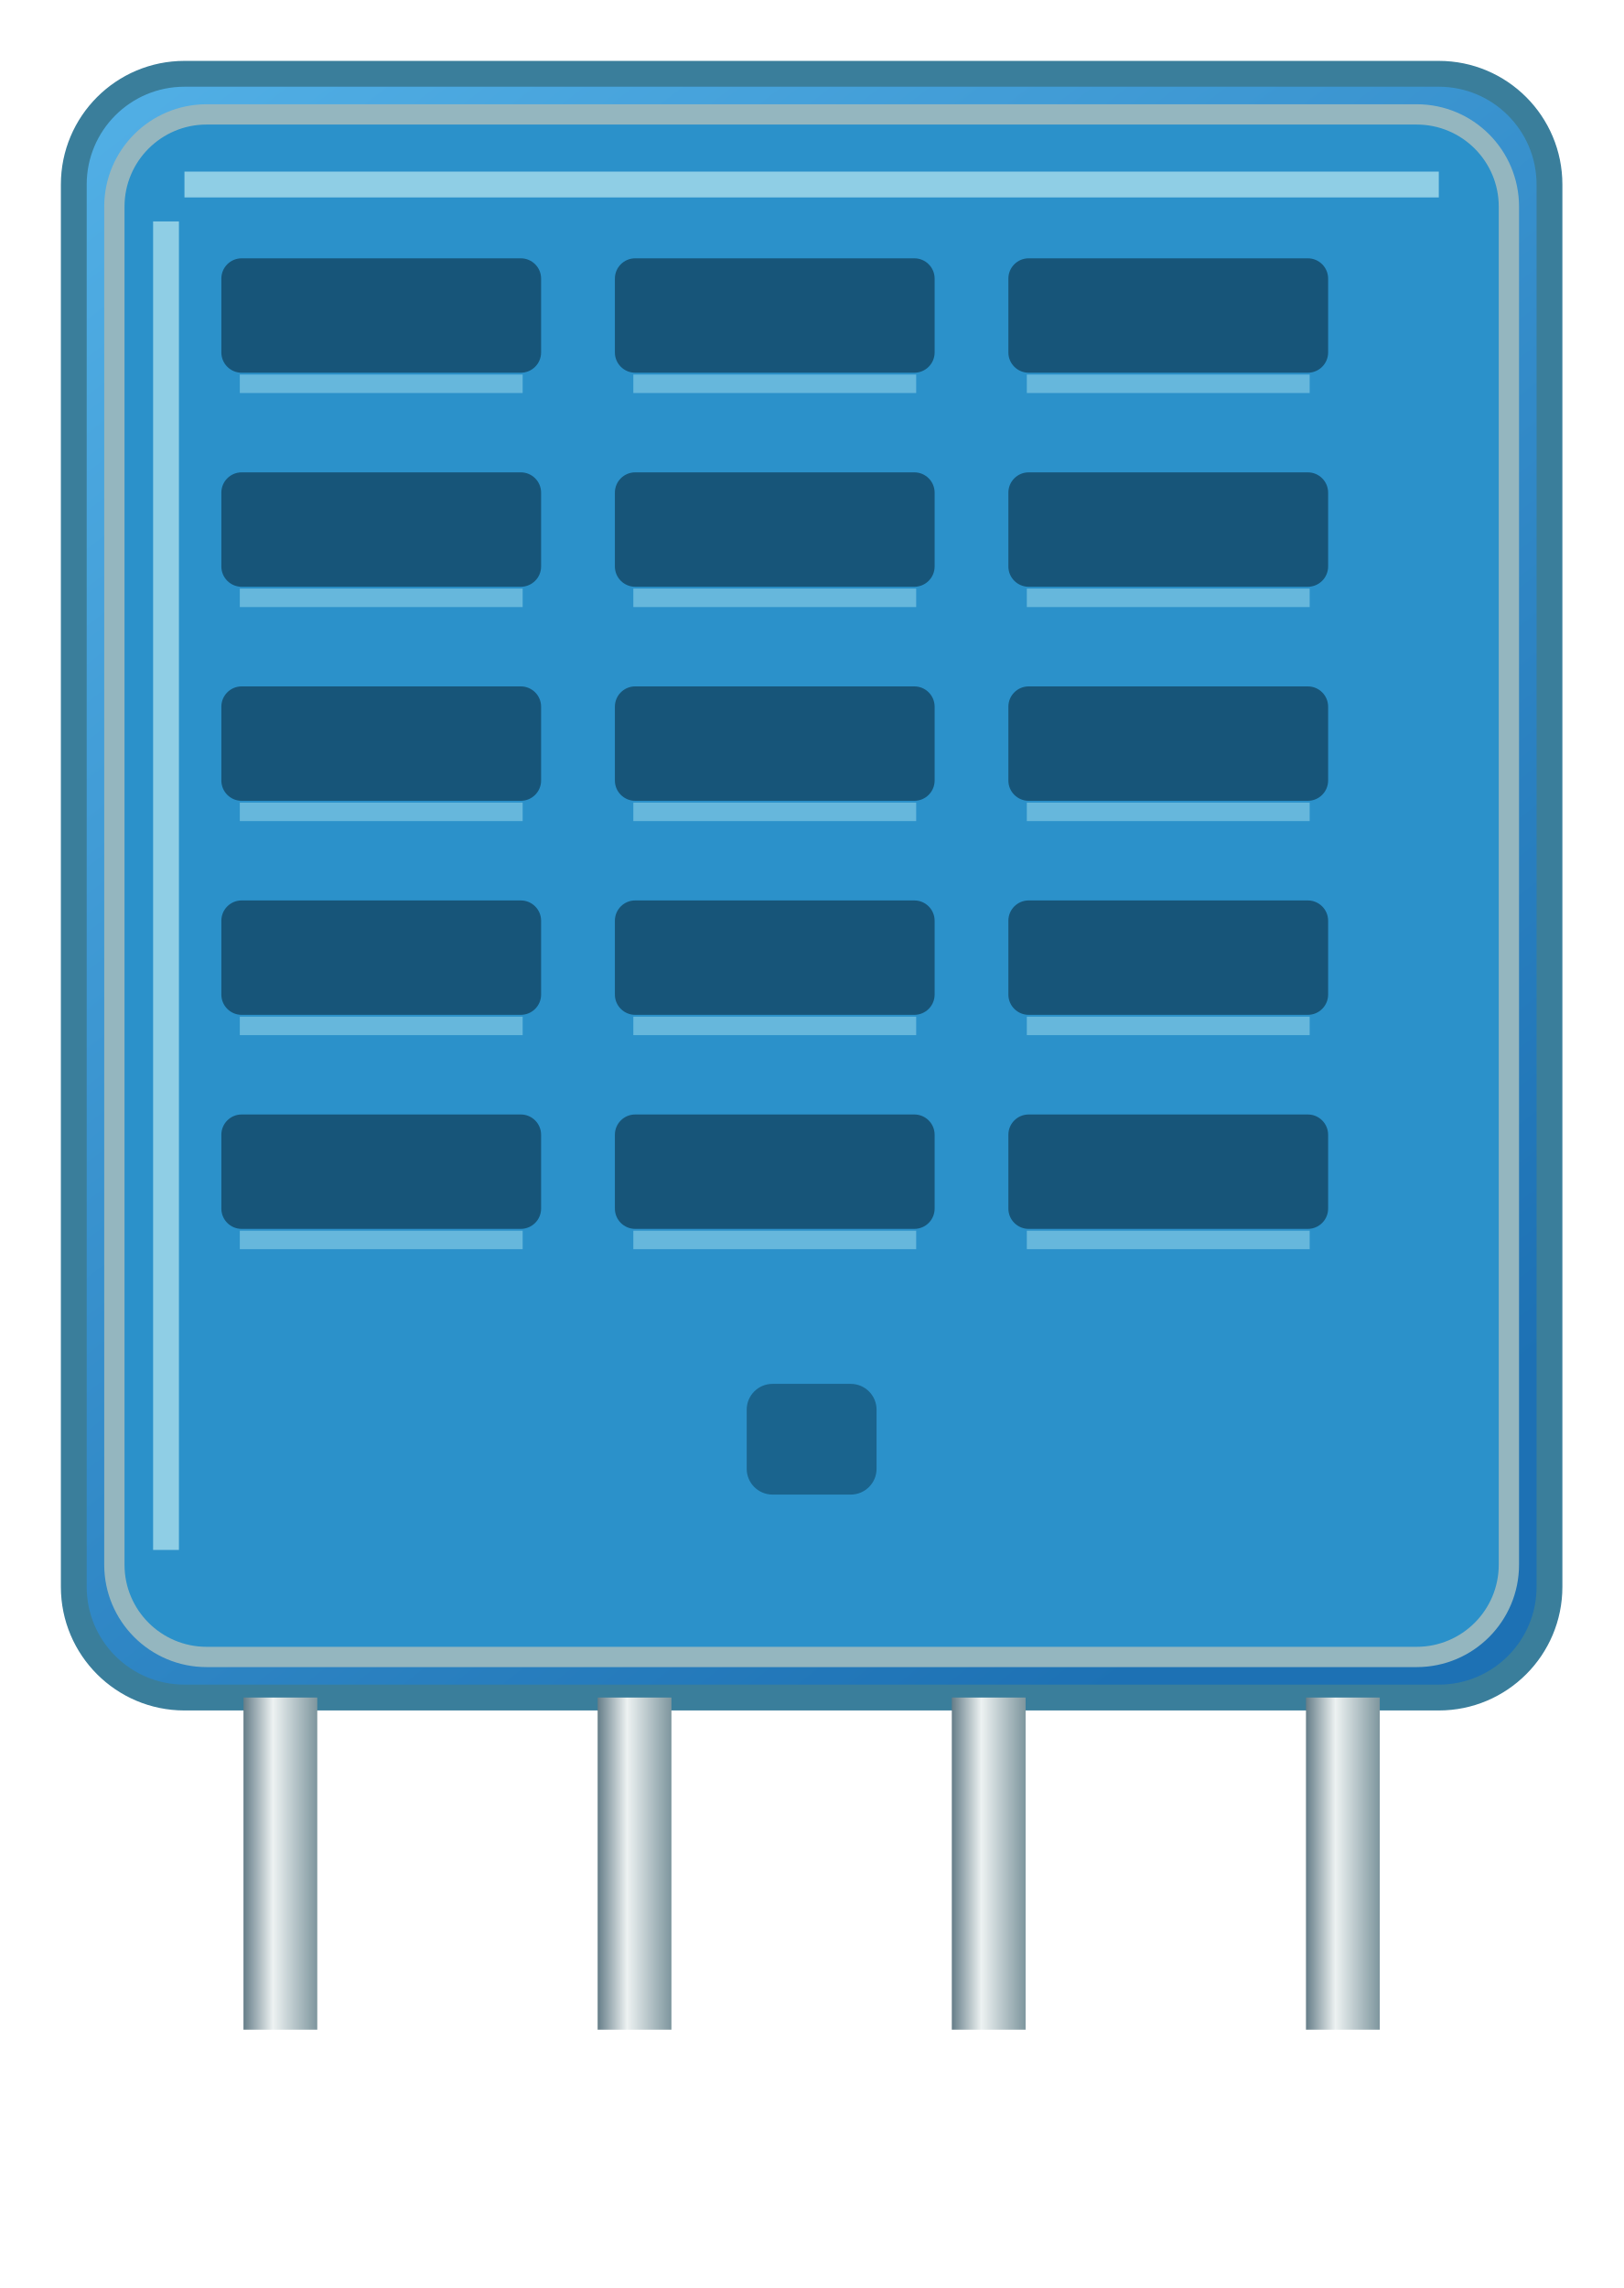
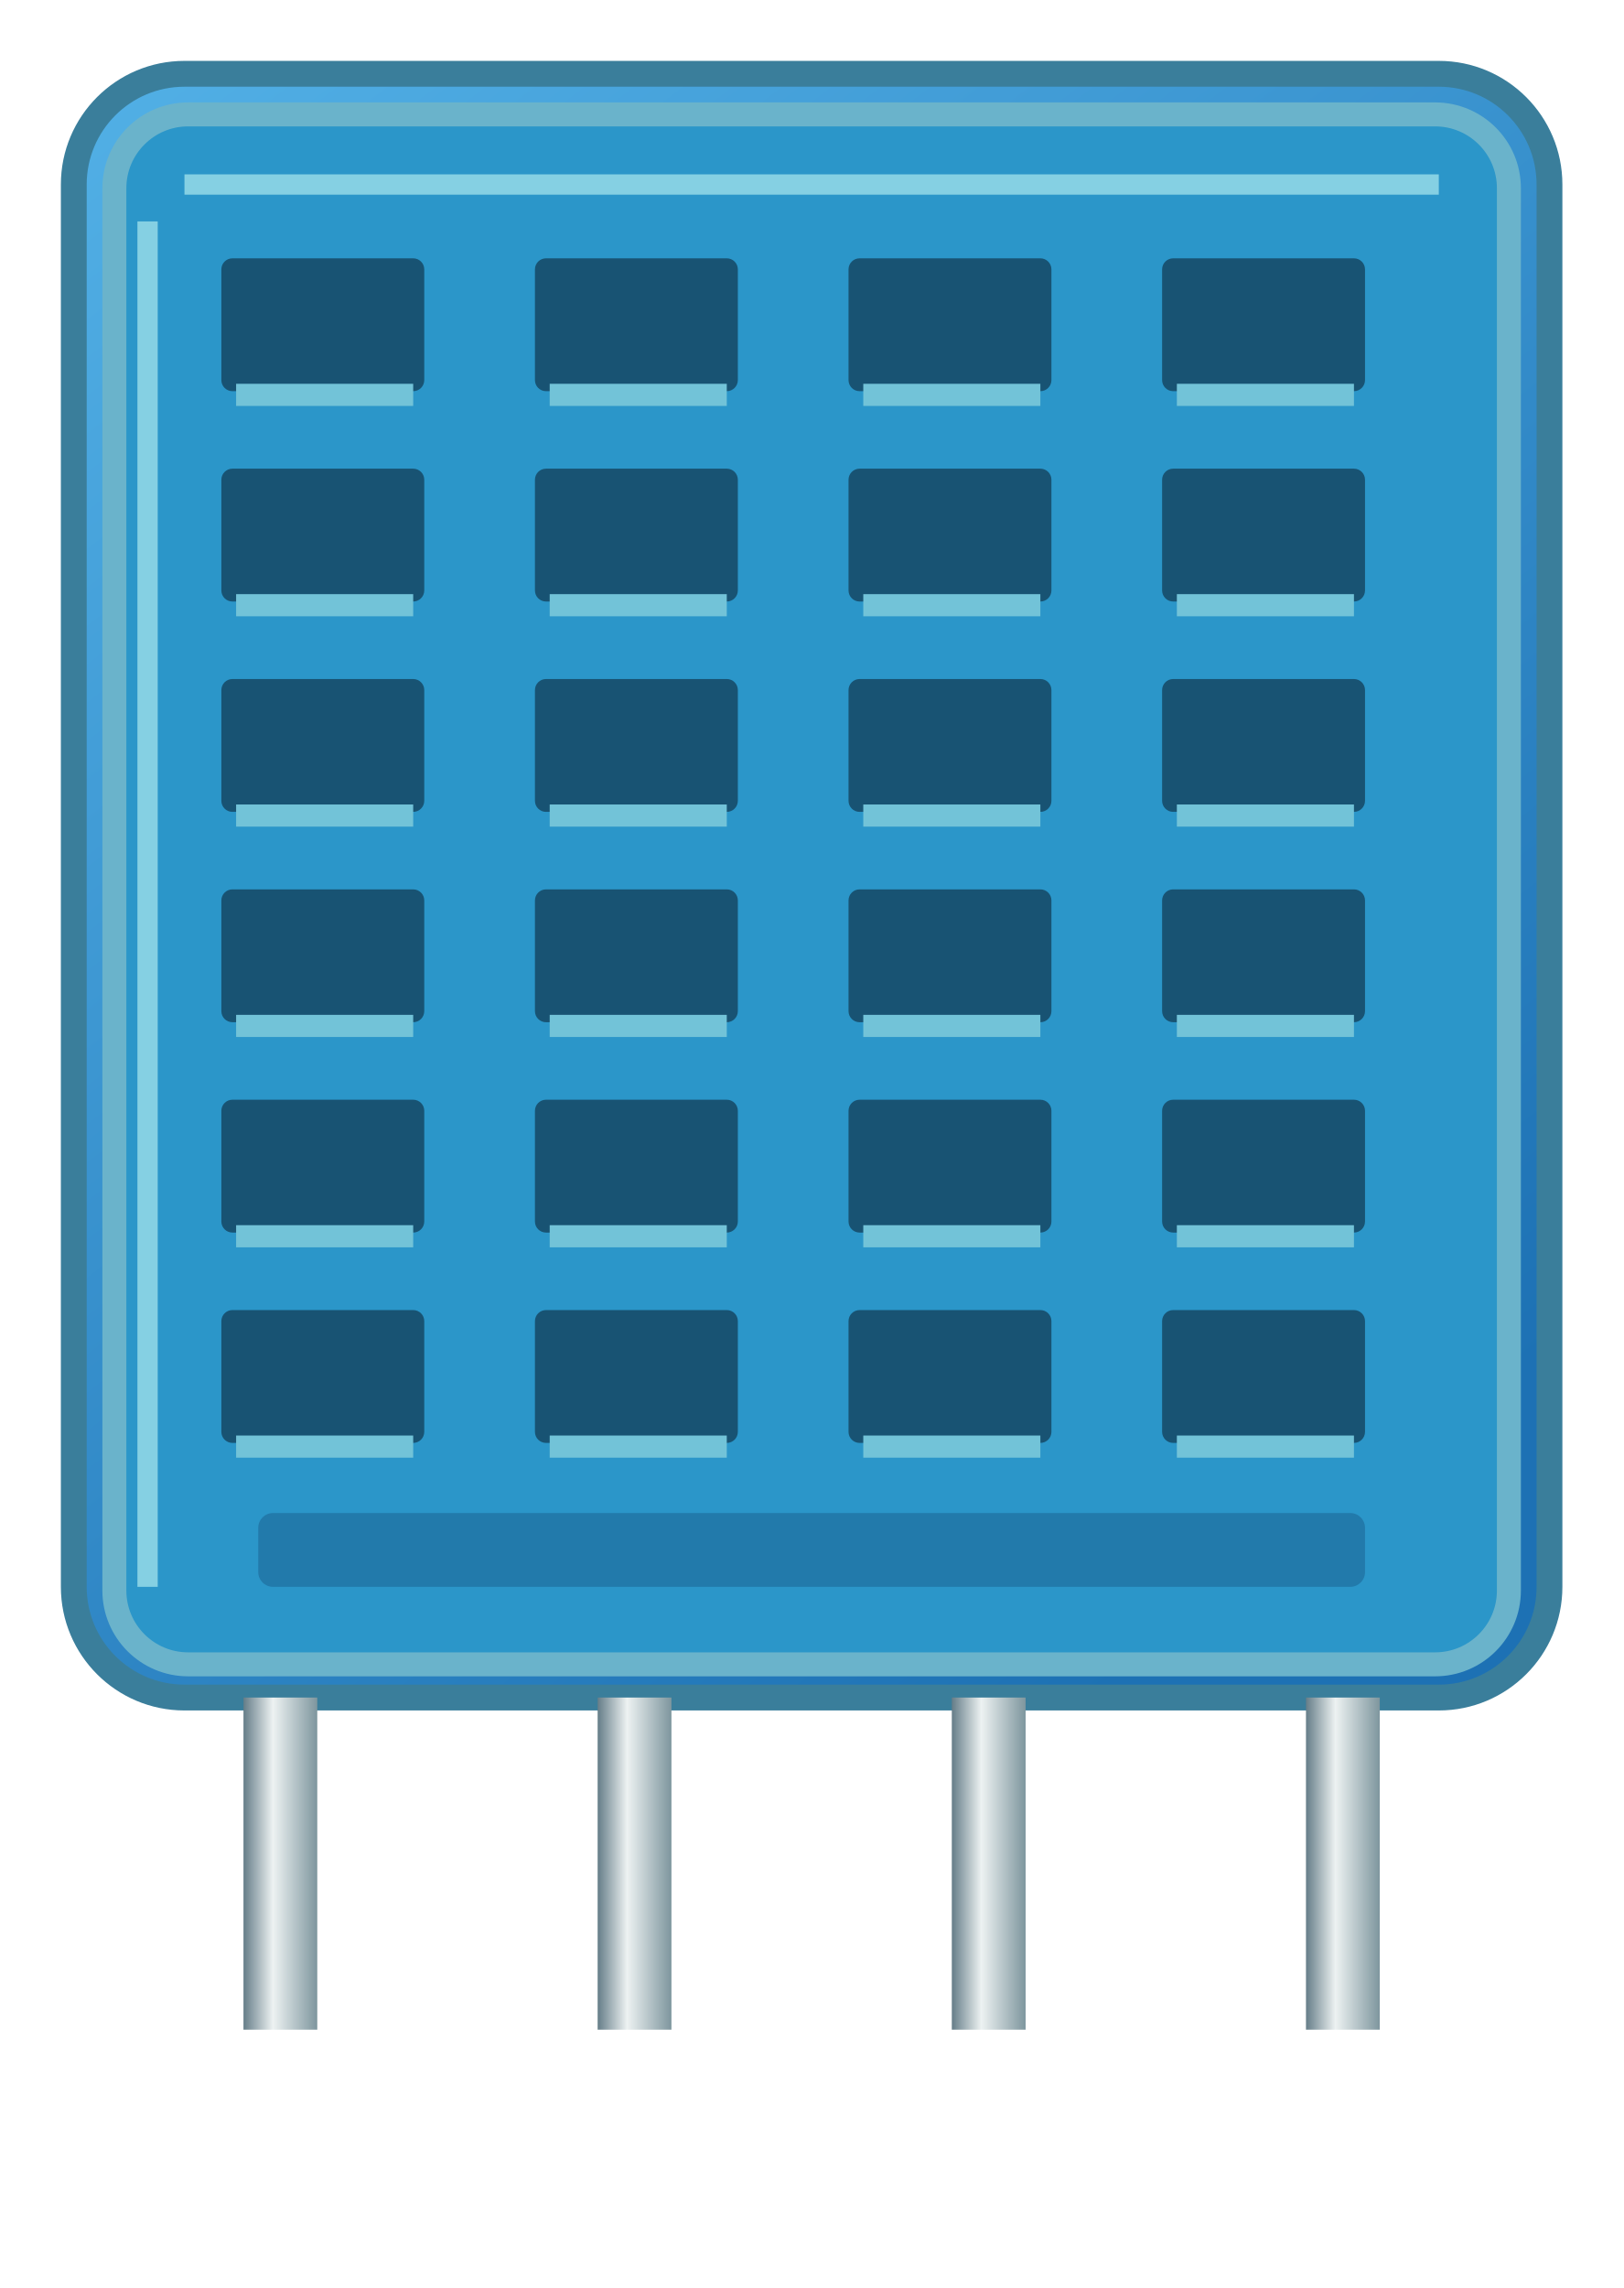
<svg xmlns="http://www.w3.org/2000/svg" width="44" height="62" viewBox="0 0 44 62" aria-label="DHT11 sıcaklık / nem">
  <defs>
    <linearGradient id="pcb" x2="0" y2="1">
      <stop stop-color="#28704e" />
      <stop offset="1" stop-color="#123c2e" />
    </linearGradient>
    <linearGradient id="blue" x2=".7" y2="1">
      <stop stop-color="#52b0e6" />
      <stop offset="1" stop-color="#1d71b4" />
    </linearGradient>
    <linearGradient id="white" x2=".4" y2="1">
      <stop stop-color="#fbfff8" />
      <stop offset="1" stop-color="#c7d6cf" />
    </linearGradient>
    <linearGradient id="metal">
      <stop stop-color="#657d88" />
      <stop offset=".4" stop-color="#edf2f2" />
      <stop offset="1" stop-color="#7e969e" />
    </linearGradient>
    <linearGradient id="body">
      <stop stop-color="#56636b" />
      <stop offset=".5" stop-color="#2b373f" />
      <stop offset="1" stop-color="#16242e" />
    </linearGradient>
    <linearGradient id="gold">
      <stop stop-color="#aa7d28" />
      <stop offset=".4" stop-color="#f6df8a" />
      <stop offset="1" stop-color="#ac7d2c" />
    </linearGradient>
  </defs>
  <rect x="2" y="2" width="40" height="44" fill="url(#blue)" rx="3" stroke="#3a7e9b" stroke-width=".7" />
  <rect x="7" y="9" width="11.0" height="2.7" fill="#235c78" rx="0.7" />
  <rect x="24.0" y="9" width="11.0" height="2.7" fill="#235c78" rx="0.7" />
  <rect x="7" y="15" width="11.0" height="2.7" fill="#235c78" rx="0.7" />
  <rect x="24.0" y="15" width="11.0" height="2.7" fill="#235c78" rx="0.7" />
  <rect x="7" y="21" width="11.0" height="2.7" fill="#235c78" rx="0.7" />
  <rect x="24.0" y="21" width="11.0" height="2.7" fill="#235c78" rx="0.7" />
  <rect x="7" y="27" width="11.0" height="2.7" fill="#235c78" rx="0.7" />
  <rect x="24.0" y="27" width="11.0" height="2.7" fill="#235c78" rx="0.7" />
  <rect x="7" y="33" width="11.0" height="2.7" fill="#235c78" rx="0.7" />
  <rect x="24.0" y="33" width="11.0" height="2.7" fill="#235c78" rx="0.7" />
  <text x="22.0" y="43" fill="#daf3fe" font-family="monospace" font-size="5" text-anchor="middle">DHT11</text>
  <rect x="6.6" y="46" width="2" height="9" fill="url(#metal)" rx="0" />
  <rect x="16.2" y="46" width="2" height="9" fill="url(#metal)" rx="0" />
  <rect x="25.8" y="46" width="2" height="9" fill="url(#metal)" rx="0" />
  <rect x="35.4" y="46" width="2" height="9" fill="url(#metal)" rx="0" />
  <g data-refinement078="true">
-     <rect x="3.1" y="3.1" width="37.8" height="41.8" rx="2.5" fill="#2b91ca" stroke="#94b6bf" stroke-width=".55" />
-     <rect x="6" y="7" width="8.667" height="3.1" rx="0.55" fill="#175579" />
-     <path d="M6.5 10.4h7.667" fill="none" stroke="#66b7dc" stroke-width="0.5" />
-     <rect x="16.667" y="7" width="8.667" height="3.1" rx="0.55" fill="#175579" />
-     <path d="M17.167 10.4h7.667" fill="none" stroke="#66b7dc" stroke-width="0.5" />
-     <rect x="27.333" y="7" width="8.667" height="3.1" rx="0.55" fill="#175579" />
-     <path d="M27.833 10.4h7.667" fill="none" stroke="#66b7dc" stroke-width="0.5" />
-     <rect x="6" y="12.8" width="8.667" height="3.1" rx="0.55" fill="#175579" />
-     <path d="M6.5 16.2h7.667" fill="none" stroke="#66b7dc" stroke-width="0.5" />
-     <rect x="16.667" y="12.8" width="8.667" height="3.1" rx="0.55" fill="#175579" />
-     <path d="M17.167 16.2h7.667" fill="none" stroke="#66b7dc" stroke-width="0.5" />
-     <rect x="27.333" y="12.8" width="8.667" height="3.1" rx="0.55" fill="#175579" />
-     <path d="M27.833 16.2h7.667" fill="none" stroke="#66b7dc" stroke-width="0.5" />
-     <rect x="6" y="18.6" width="8.667" height="3.1" rx="0.55" fill="#175579" />
-     <path d="M6.5 22h7.667" fill="none" stroke="#66b7dc" stroke-width="0.5" />
-     <rect x="16.667" y="18.6" width="8.667" height="3.1" rx="0.55" fill="#175579" />
-     <path d="M17.167 22h7.667" fill="none" stroke="#66b7dc" stroke-width="0.5" />
-     <rect x="27.333" y="18.6" width="8.667" height="3.1" rx="0.55" fill="#175579" />
-     <path d="M27.833 22h7.667" fill="none" stroke="#66b7dc" stroke-width="0.5" />
-     <rect x="6" y="24.4" width="8.667" height="3.1" rx="0.55" fill="#175579" />
-     <path d="M6.5 27.8h7.667" fill="none" stroke="#66b7dc" stroke-width="0.5" />
-     <rect x="16.667" y="24.4" width="8.667" height="3.1" rx="0.55" fill="#175579" />
-     <path d="M17.167 27.8h7.667" fill="none" stroke="#66b7dc" stroke-width="0.5" />
-     <rect x="27.333" y="24.4" width="8.667" height="3.1" rx="0.55" fill="#175579" />
-     <path d="M27.833 27.8h7.667" fill="none" stroke="#66b7dc" stroke-width="0.5" />
-     <rect x="6" y="30.2" width="8.667" height="3.1" rx="0.55" fill="#175579" />
-     <path d="M6.5 33.6h7.667" fill="none" stroke="#66b7dc" stroke-width="0.5" />
-     <rect x="16.667" y="30.2" width="8.667" height="3.1" rx="0.55" fill="#175579" />
-     <path d="M17.167 33.6h7.667" fill="none" stroke="#66b7dc" stroke-width="0.5" />
-     <rect x="27.333" y="30.2" width="8.667" height="3.1" rx="0.55" fill="#175579" />
-     <path d="M27.833 33.6h7.667" fill="none" stroke="#66b7dc" stroke-width="0.5" />
-     <path d="M5 5H39M4.5 6V42" fill="none" stroke="#8fcee5" stroke-width="0.7" />
-     <rect x="20.24" y="37.5" width="3.52" height="3" rx="0.7" fill="#1a648e" />
+     <rect x="3.1" y="3.1" width="37.8" height="42" rx="2" fill="#2b96c9" stroke="#6ab3cb" stroke-width=".65" />
+     <rect x="6" y="7" width="5.5" height="3.6" rx="0.3" fill="#185373" />
+     <path d="M6.4 10.7h4.8" fill="none" stroke="#72c3d8" stroke-width="0.6" />
+     <rect x="14.5" y="7" width="5.5" height="3.6" rx="0.3" fill="#185373" />
+     <path d="M14.9 10.7h4.8" fill="none" stroke="#72c3d8" stroke-width="0.6" />
+     <rect x="23" y="7" width="5.5" height="3.6" rx="0.3" fill="#185373" />
+     <path d="M23.4 10.7h4.8" fill="none" stroke="#72c3d8" stroke-width="0.6" />
+     <rect x="31.5" y="7" width="5.5" height="3.6" rx="0.3" fill="#185373" />
+     <path d="M31.9 10.7h4.8" fill="none" stroke="#72c3d8" stroke-width="0.6" />
+     <rect x="6" y="12.7" width="5.5" height="3.6" rx="0.3" fill="#185373" />
+     <path d="M6.4 16.4h4.8" fill="none" stroke="#72c3d8" stroke-width="0.6" />
+     <rect x="14.5" y="12.7" width="5.5" height="3.6" rx="0.3" fill="#185373" />
+     <path d="M14.9 16.4h4.8" fill="none" stroke="#72c3d8" stroke-width="0.6" />
+     <rect x="23" y="12.7" width="5.5" height="3.6" rx="0.3" fill="#185373" />
+     <path d="M23.4 16.4h4.8" fill="none" stroke="#72c3d8" stroke-width="0.6" />
+     <rect x="31.5" y="12.7" width="5.5" height="3.6" rx="0.3" fill="#185373" />
+     <path d="M31.9 16.4h4.8" fill="none" stroke="#72c3d8" stroke-width="0.6" />
+     <rect x="6" y="18.4" width="5.5" height="3.6" rx="0.3" fill="#185373" />
+     <path d="M6.4 22.1h4.8" fill="none" stroke="#72c3d8" stroke-width="0.6" />
+     <rect x="14.5" y="18.4" width="5.5" height="3.6" rx="0.3" fill="#185373" />
+     <path d="M14.9 22.1h4.8" fill="none" stroke="#72c3d8" stroke-width="0.6" />
+     <rect x="23" y="18.4" width="5.5" height="3.6" rx="0.3" fill="#185373" />
+     <path d="M23.4 22.1h4.8" fill="none" stroke="#72c3d8" stroke-width="0.6" />
+     <rect x="31.5" y="18.4" width="5.5" height="3.6" rx="0.3" fill="#185373" />
+     <path d="M31.9 22.1h4.8" fill="none" stroke="#72c3d8" stroke-width="0.6" />
+     <rect x="6" y="24.1" width="5.5" height="3.6" rx="0.3" fill="#185373" />
+     <path d="M6.4 27.8h4.8" fill="none" stroke="#72c3d8" stroke-width="0.6" />
+     <rect x="14.5" y="24.1" width="5.5" height="3.6" rx="0.3" fill="#185373" />
+     <path d="M14.9 27.8h4.8" fill="none" stroke="#72c3d8" stroke-width="0.6" />
+     <rect x="23" y="24.1" width="5.5" height="3.6" rx="0.3" fill="#185373" />
+     <path d="M23.4 27.8h4.8" fill="none" stroke="#72c3d8" stroke-width="0.6" />
+     <rect x="31.5" y="24.1" width="5.5" height="3.6" rx="0.3" fill="#185373" />
+     <path d="M31.9 27.8h4.8" fill="none" stroke="#72c3d8" stroke-width="0.6" />
+     <rect x="6" y="29.8" width="5.5" height="3.6" rx="0.3" fill="#185373" />
+     <path d="M6.4 33.5h4.8" fill="none" stroke="#72c3d8" stroke-width="0.6" />
+     <rect x="14.5" y="29.8" width="5.5" height="3.6" rx="0.3" fill="#185373" />
+     <path d="M14.9 33.5h4.8" fill="none" stroke="#72c3d8" stroke-width="0.6" />
+     <rect x="23" y="29.8" width="5.5" height="3.6" rx="0.3" fill="#185373" />
+     <path d="M23.4 33.5h4.8" fill="none" stroke="#72c3d8" stroke-width="0.6" />
+     <rect x="31.5" y="29.8" width="5.5" height="3.6" rx="0.3" fill="#185373" />
+     <path d="M31.9 33.5h4.8" fill="none" stroke="#72c3d8" stroke-width="0.6" />
+     <rect x="6" y="35.5" width="5.5" height="3.6" rx="0.3" fill="#185373" />
+     <path d="M6.4 39.2h4.8" fill="none" stroke="#72c3d8" stroke-width="0.6" />
+     <rect x="14.5" y="35.5" width="5.5" height="3.6" rx="0.3" fill="#185373" />
+     <path d="M14.9 39.2h4.8" fill="none" stroke="#72c3d8" stroke-width="0.6" />
+     <rect x="23" y="35.5" width="5.5" height="3.6" rx="0.3" fill="#185373" />
+     <path d="M23.4 39.2h4.8" fill="none" stroke="#72c3d8" stroke-width="0.6" />
+     <rect x="31.5" y="35.5" width="5.5" height="3.6" rx="0.3" fill="#185373" />
+     <path d="M31.9 39.2h4.8" fill="none" stroke="#72c3d8" stroke-width="0.6" />
+     <path d="M5 5H39M4 6V43" fill="none" stroke="#85d0e3" stroke-width="0.55" />
+     <rect x="7" y="41" width="30" height="2" rx="0.4" fill="#227aab" />
  </g>
</svg>
